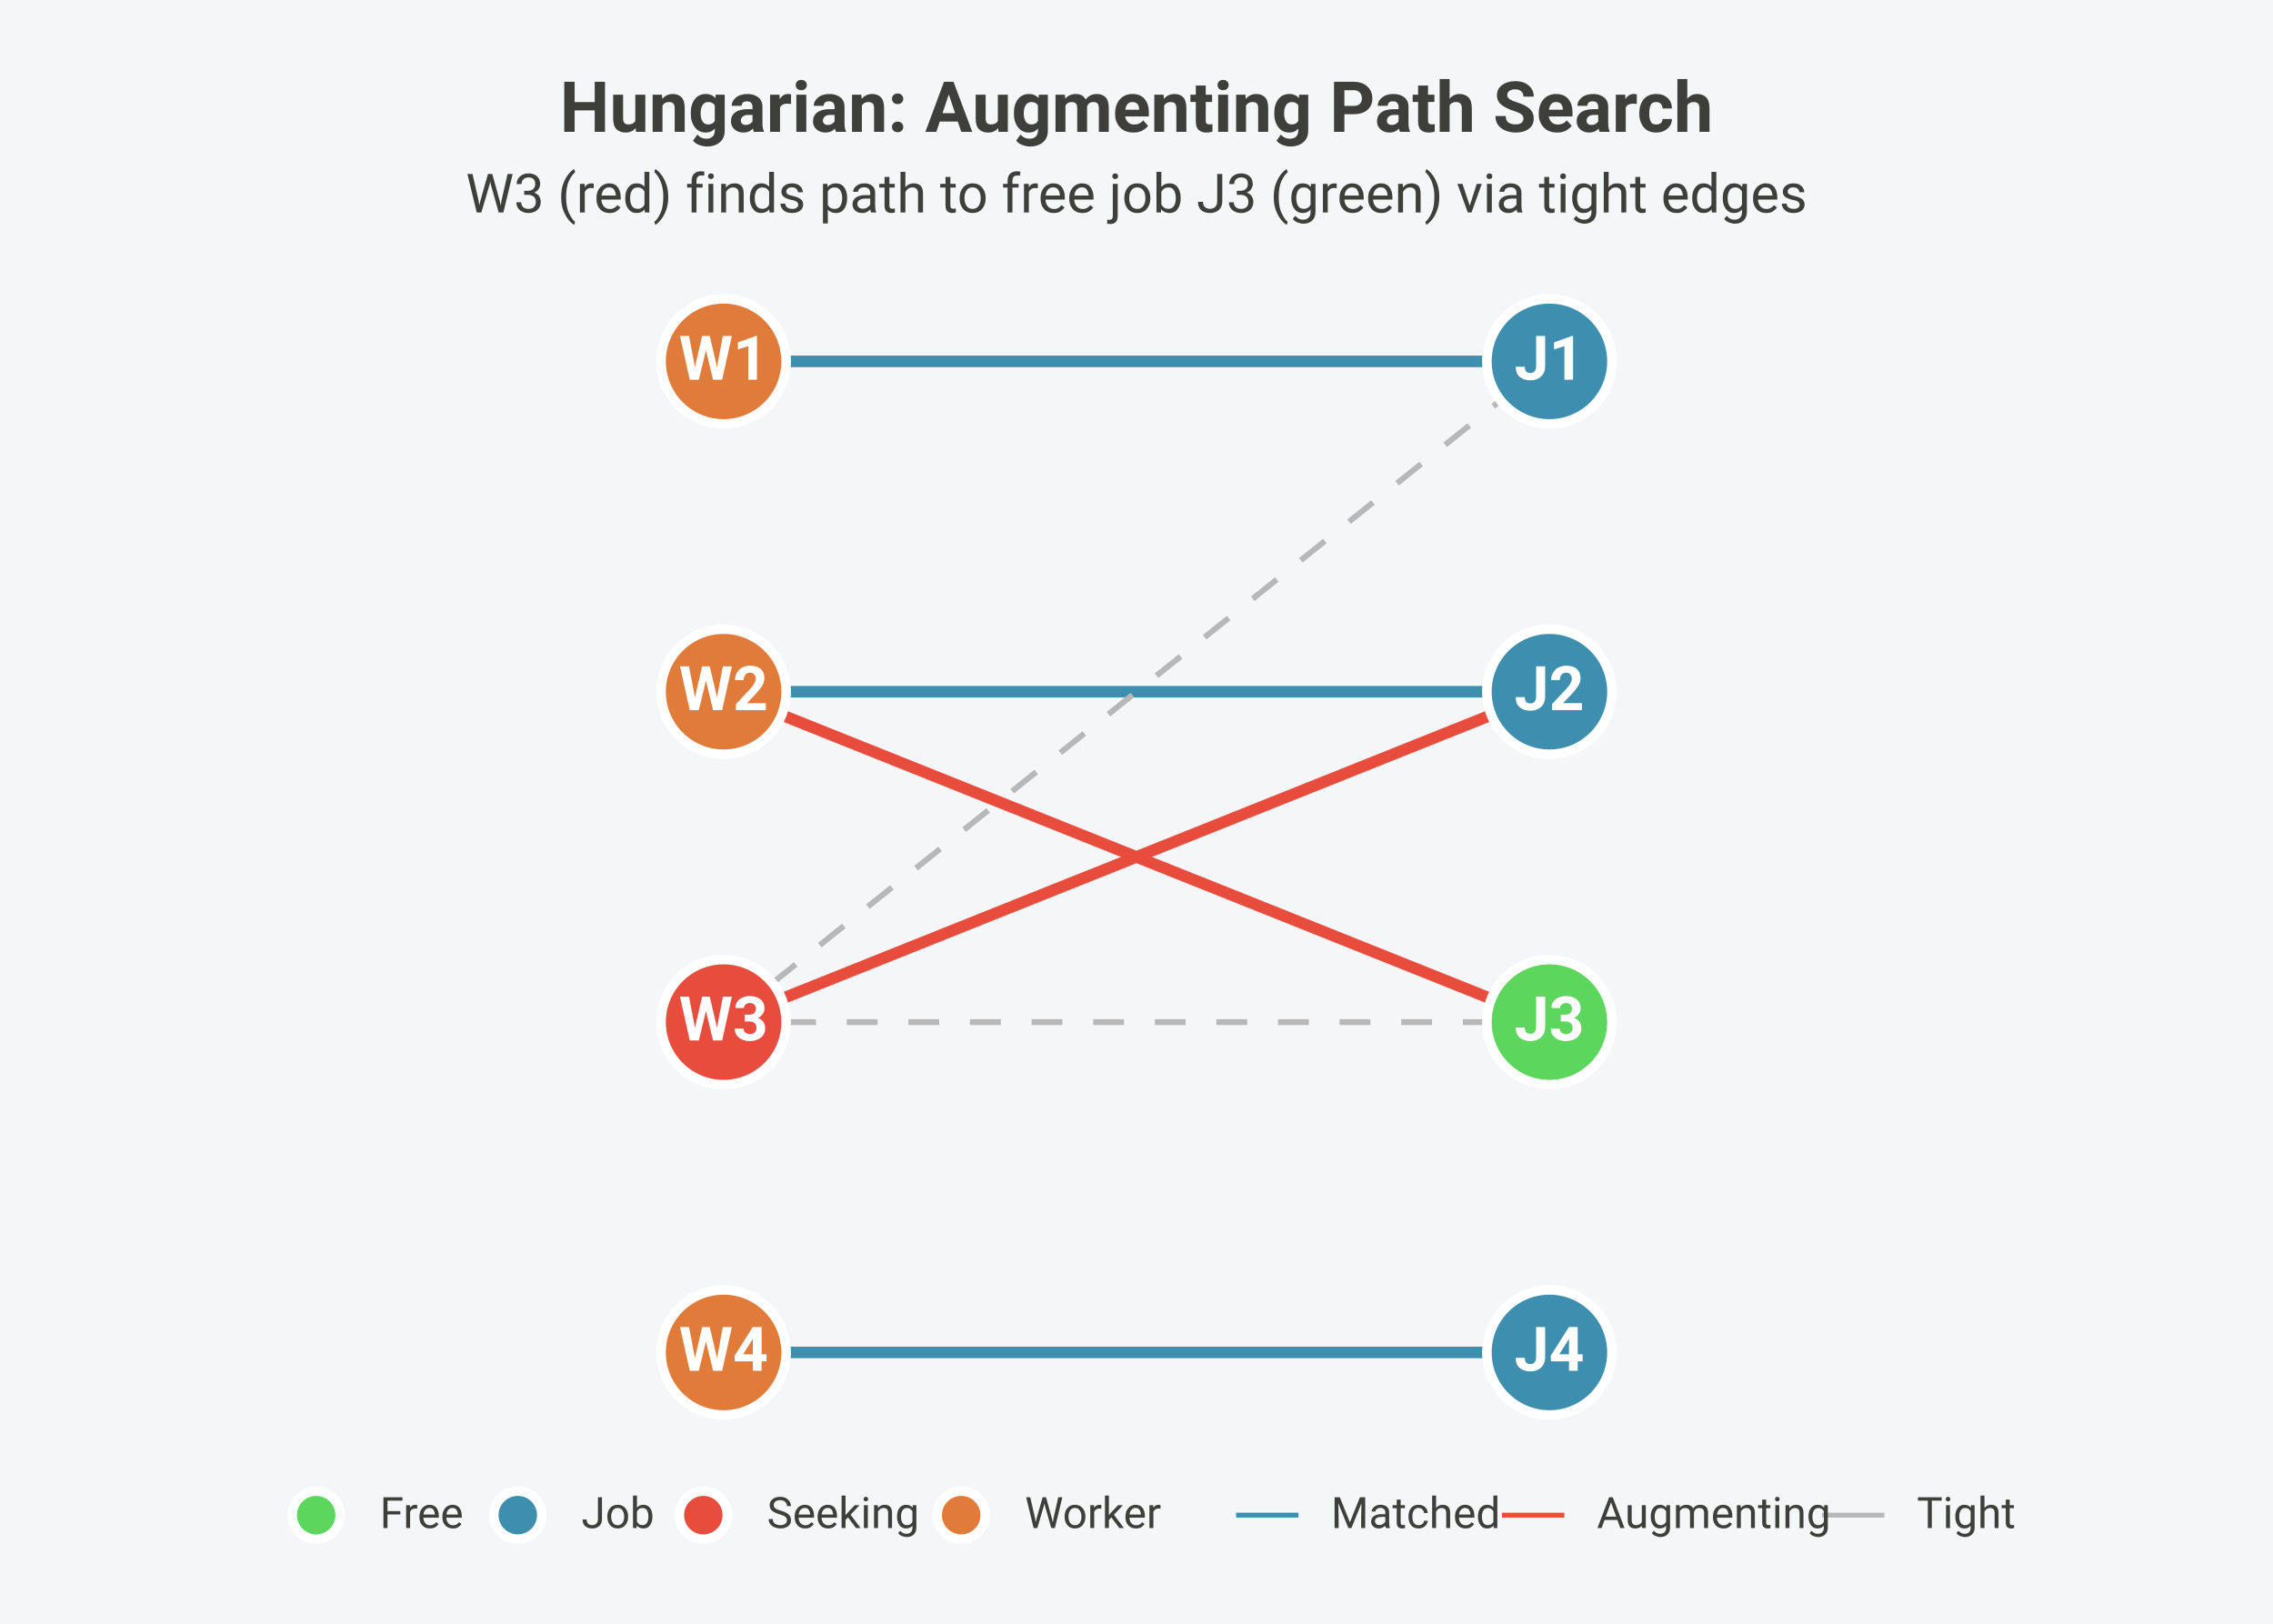
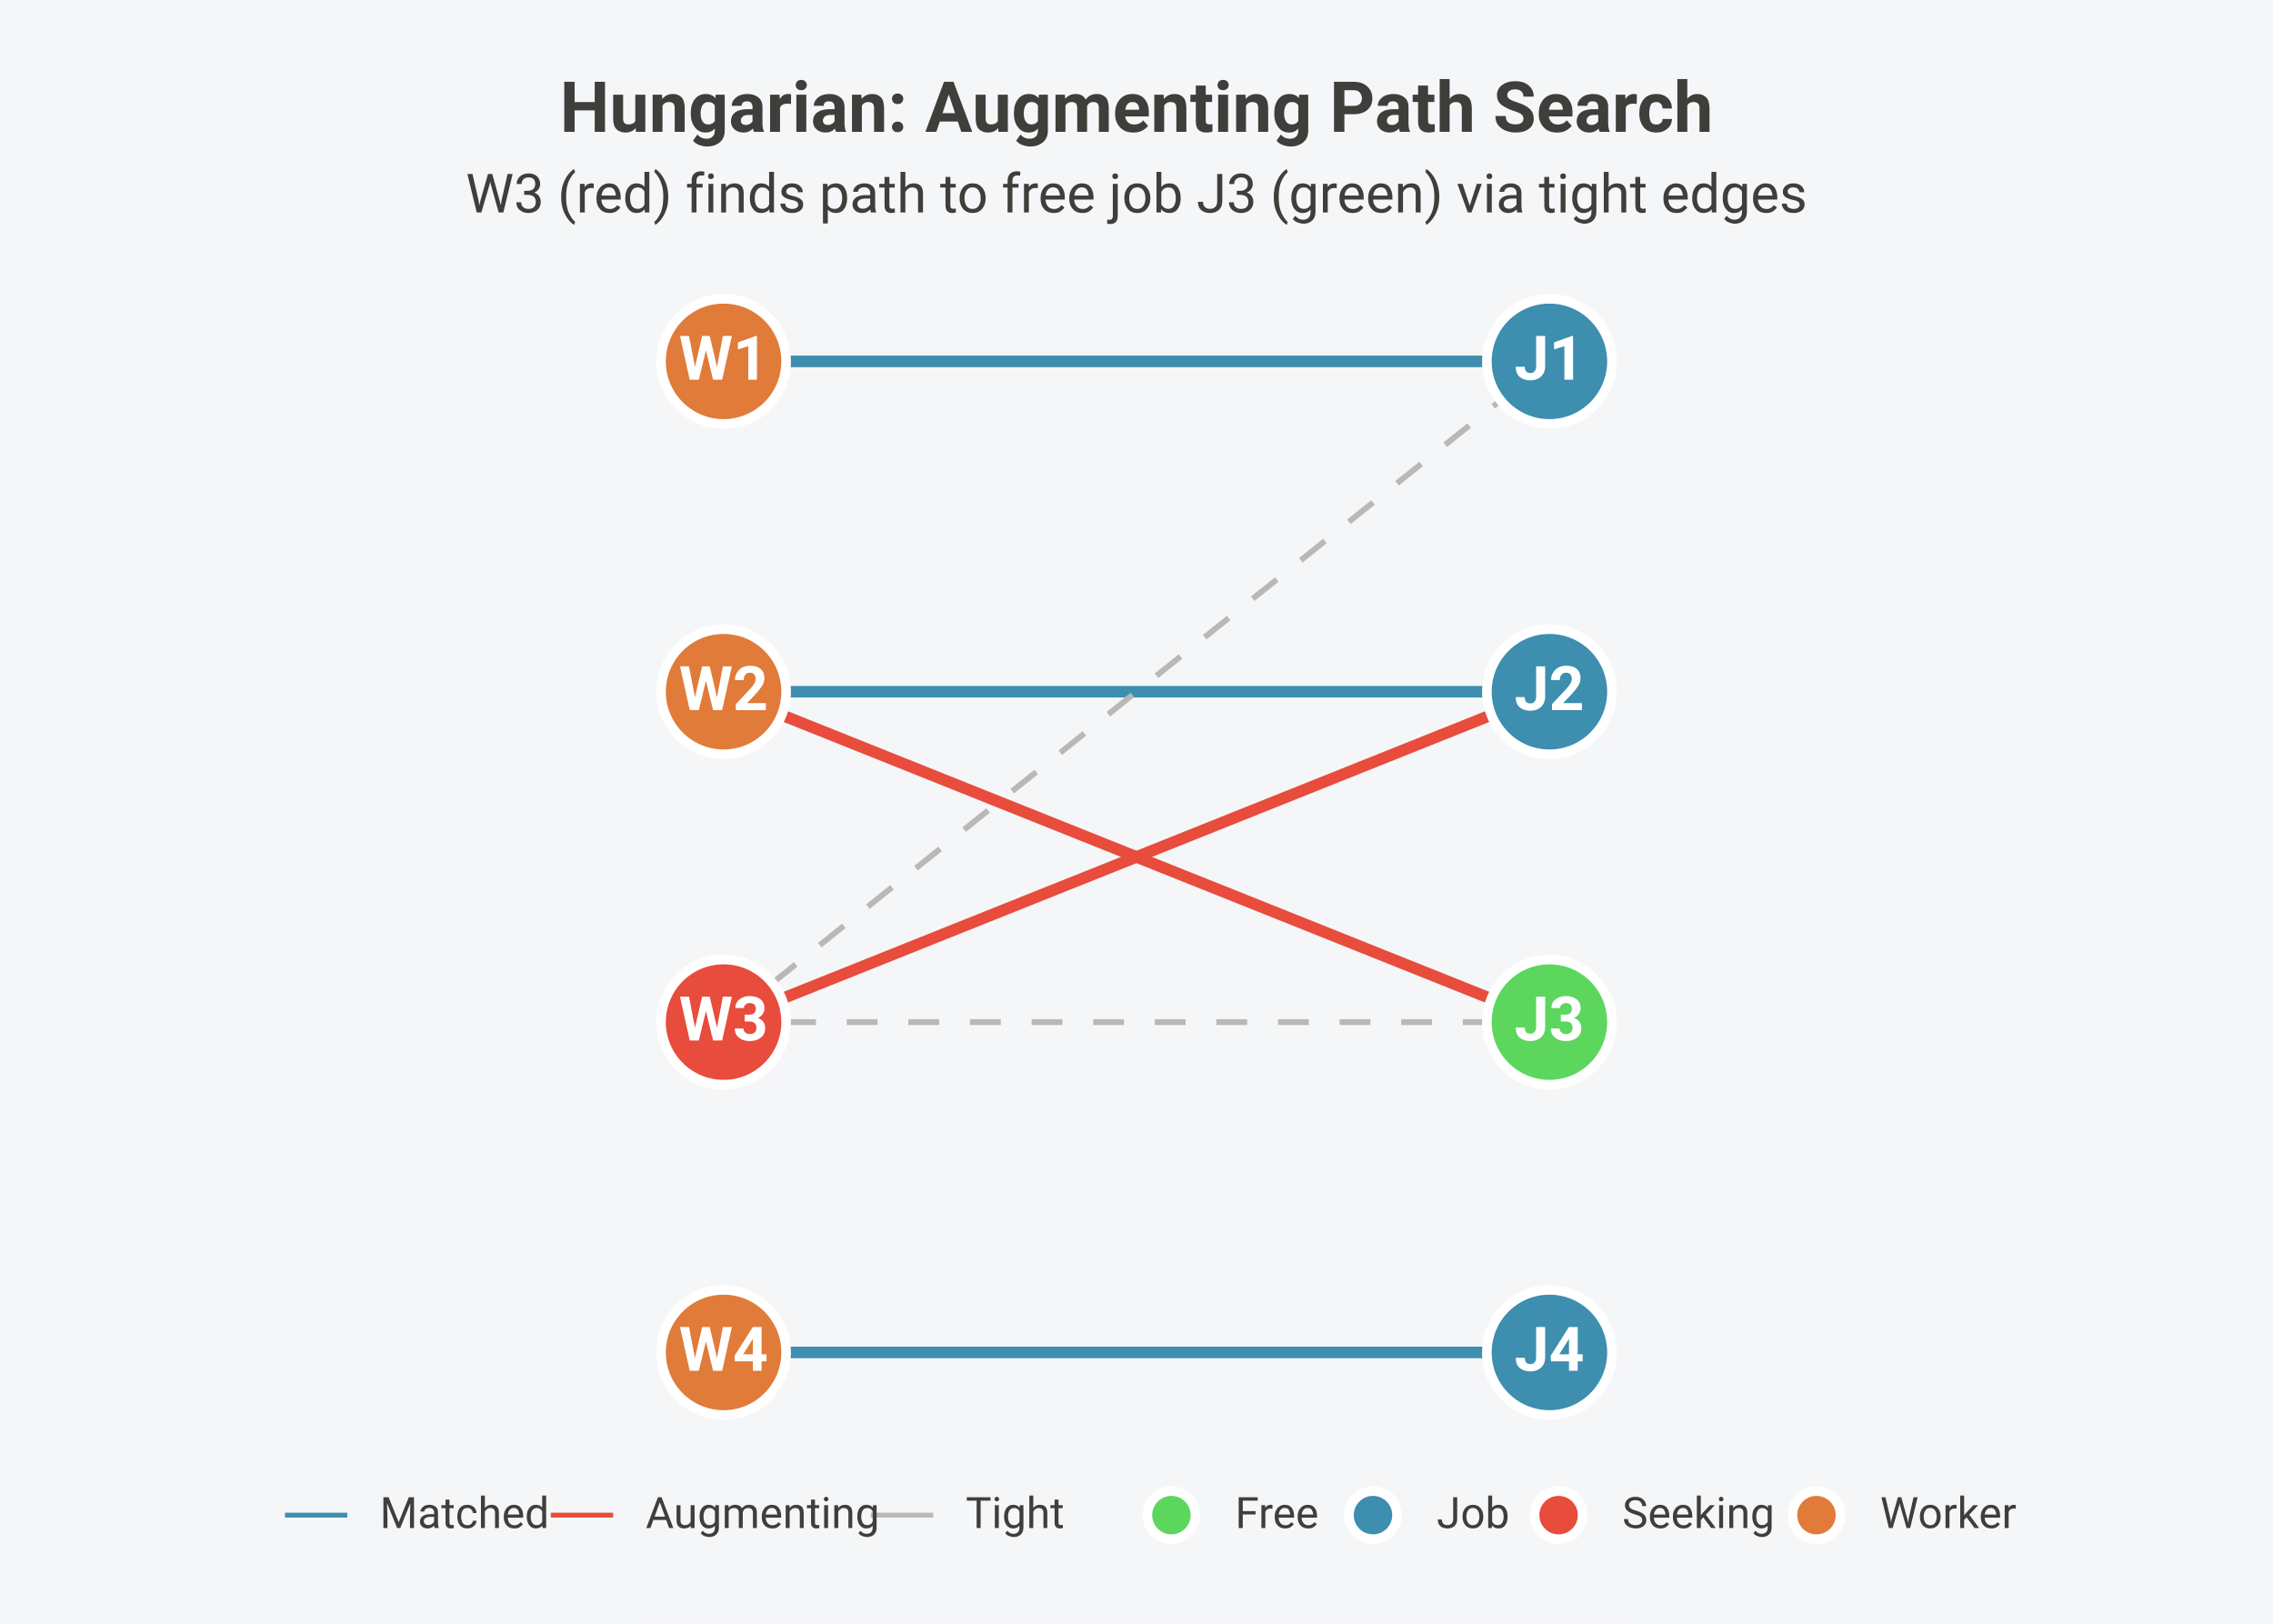
<svg xmlns="http://www.w3.org/2000/svg" width="504.00pt" height="360.00pt" viewBox="0 0 504.00 360.00">
  <g class="svglite">
    <defs>
      <style type="text/css">
    /* theme-aware-processed */
    .svglite line, .svglite polyline, .svglite polygon, .svglite path, .svglite circle {
      fill: none;
      stroke: #3E3F3A;
      stroke-linecap: round;
      stroke-linejoin: round;
      stroke-miterlimit: 10.00;
    }
    .svglite &gt; g &gt; rect {
      fill: none;
      stroke: #3E3F3A;
      stroke-linecap: round;
      stroke-linejoin: round;
      stroke-miterlimit: 10.00;
    }
    .svglite text {
      white-space: pre;
      fill: #3E3F3A;
    }
    .svglite g.glyphgroup path {
      fill: inherit;
      stroke: none;
    }
  </style>
    </defs>
    <rect width="100%" height="100%" style="stroke: none; fill: #F5F6F8;" />
    <defs>
      <clipPath id="cpMC4wMHw1MDQuMDB8MC4wMHwzNjAuMDA=">
        <rect x="0.00" y="0.00" width="504.00" height="360.00" />
      </clipPath>
    </defs>
    <g clip-path="url(#cpMC4wMHw1MDQuMDB8MC4wMHwzNjAuMDA=)">
</g>
    <defs>
      <clipPath id="cpMTQxLjMzfDM2Mi42N3wwLjAwfDM2MC4wMA==">
        <rect x="141.33" y="0.00" width="221.35" height="360.00" />
      </clipPath>
    </defs>
    <g clip-path="url(#cpMTQxLjMzfDM2Mi42N3wwLjAwfDM2MC4wMA==)">
      <rect rx="4" x="141.33" y="0.00" width="221.35" height="360.00" style="stroke-width: 1.07; stroke: none; fill: #F5F6F8;" />
    </g>
    <g clip-path="url(#cpMC4wMHw1MDQuMDB8MC4wMHwzNjAuMDA=)">
      <polyline points="160.44,80.12 162.29,80.12 164.14,80.12 165.99,80.12 167.84,80.12 169.69,80.12 171.54,80.12 173.39,80.12 175.24,80.12 177.09,80.12 178.94,80.12 180.79,80.12 182.64,80.12 184.49,80.12 186.34,80.12 188.19,80.12 190.04,80.12 191.89,80.12 193.74,80.12 195.59,80.12 197.44,80.12 199.29,80.12 201.14,80.12 202.99,80.12 204.83,80.12 206.68,80.12 208.53,80.12 210.38,80.12 212.23,80.12 214.08,80.12 215.93,80.12 217.78,80.12 219.63,80.12 221.48,80.12 223.33,80.12 225.18,80.12 227.03,80.12 228.88,80.12 230.73,80.12 232.58,80.12 234.43,80.12 236.28,80.12 238.13,80.12 239.98,80.12 241.83,80.12 243.68,80.12 245.53,80.12 247.38,80.12 249.23,80.12 251.08,80.12 252.92,80.12 254.77,80.12 256.62,80.12 258.47,80.12 260.32,80.12 262.17,80.12 264.02,80.12 265.87,80.12 267.72,80.12 269.57,80.12 271.42,80.12 273.27,80.12 275.12,80.12 276.97,80.12 278.82,80.12 280.67,80.12 282.52,80.12 284.37,80.12 286.22,80.12 288.07,80.12 289.92,80.12 291.77,80.12 293.62,80.12 295.47,80.12 297.32,80.12 299.17,80.12 301.01,80.12 302.86,80.12 304.71,80.12 306.56,80.12 308.41,80.12 310.26,80.12 312.11,80.12 313.96,80.12 315.81,80.12 317.66,80.12 319.51,80.12 321.36,80.12 323.21,80.12 325.06,80.12 326.91,80.12 328.76,80.12 330.61,80.12 332.46,80.12 334.31,80.12 336.16,80.12 338.01,80.12 339.86,80.12 341.71,80.12 343.56,80.12 " style="stroke-width: 2.56; stroke: #3D8EAF; stroke-linecap: butt;" />
      <polyline points="160.44,153.36 162.29,153.36 164.14,153.36 165.99,153.36 167.84,153.36 169.69,153.36 171.54,153.36 173.39,153.36 175.24,153.36 177.09,153.36 178.94,153.36 180.79,153.36 182.64,153.36 184.49,153.36 186.34,153.36 188.19,153.36 190.04,153.36 191.89,153.36 193.74,153.36 195.59,153.36 197.44,153.36 199.29,153.36 201.14,153.36 202.99,153.36 204.83,153.36 206.68,153.36 208.53,153.36 210.38,153.36 212.23,153.36 214.08,153.36 215.93,153.36 217.78,153.36 219.63,153.36 221.48,153.36 223.33,153.36 225.18,153.36 227.03,153.36 228.88,153.36 230.73,153.36 232.58,153.36 234.43,153.36 236.28,153.36 238.13,153.36 239.98,153.36 241.83,153.36 243.68,153.36 245.53,153.36 247.38,153.36 249.23,153.36 251.08,153.36 252.92,153.36 254.77,153.36 256.62,153.36 258.47,153.36 260.32,153.36 262.17,153.36 264.02,153.36 265.87,153.36 267.72,153.36 269.57,153.36 271.42,153.36 273.27,153.36 275.12,153.36 276.97,153.36 278.82,153.36 280.67,153.36 282.52,153.36 284.37,153.36 286.22,153.36 288.07,153.36 289.92,153.36 291.77,153.36 293.62,153.36 295.47,153.36 297.32,153.36 299.17,153.36 301.01,153.36 302.86,153.36 304.71,153.36 306.56,153.36 308.41,153.36 310.26,153.36 312.11,153.36 313.96,153.36 315.81,153.36 317.66,153.36 319.51,153.36 321.36,153.36 323.21,153.36 325.06,153.36 326.91,153.36 328.76,153.36 330.61,153.36 332.46,153.36 334.31,153.36 336.16,153.36 338.01,153.36 339.86,153.36 341.71,153.36 343.56,153.36 " style="stroke-width: 2.56; stroke: #3D8EAF; stroke-linecap: butt;" />
      <polyline points="160.44,299.85 162.29,299.85 164.14,299.85 165.99,299.85 167.84,299.85 169.69,299.85 171.54,299.85 173.39,299.85 175.24,299.85 177.09,299.85 178.94,299.85 180.79,299.85 182.64,299.85 184.49,299.85 186.34,299.85 188.19,299.85 190.04,299.85 191.89,299.85 193.74,299.85 195.59,299.85 197.44,299.85 199.29,299.85 201.14,299.85 202.99,299.85 204.83,299.85 206.68,299.85 208.53,299.85 210.38,299.85 212.23,299.85 214.08,299.85 215.93,299.85 217.78,299.85 219.63,299.85 221.48,299.85 223.33,299.85 225.18,299.85 227.03,299.85 228.88,299.85 230.73,299.85 232.58,299.85 234.43,299.85 236.28,299.85 238.13,299.85 239.98,299.85 241.83,299.85 243.68,299.85 245.53,299.85 247.38,299.85 249.23,299.85 251.08,299.85 252.92,299.85 254.77,299.85 256.62,299.85 258.47,299.85 260.32,299.85 262.17,299.85 264.02,299.85 265.87,299.85 267.72,299.85 269.57,299.85 271.42,299.85 273.27,299.85 275.12,299.85 276.97,299.85 278.82,299.85 280.67,299.85 282.52,299.85 284.37,299.85 286.22,299.85 288.07,299.85 289.92,299.85 291.77,299.85 293.62,299.85 295.47,299.85 297.32,299.85 299.17,299.85 301.01,299.85 302.86,299.85 304.71,299.85 306.56,299.85 308.41,299.85 310.26,299.85 312.11,299.85 313.96,299.85 315.81,299.85 317.66,299.85 319.51,299.85 321.36,299.85 323.21,299.85 325.06,299.85 326.91,299.85 328.76,299.85 330.61,299.85 332.46,299.85 334.31,299.85 336.16,299.85 338.01,299.85 339.86,299.85 341.71,299.85 343.56,299.85 " style="stroke-width: 2.56; stroke: #3D8EAF; stroke-linecap: butt;" />
      <polyline points="160.44,226.61 162.29,226.61 164.14,226.61 165.99,226.61 167.84,226.61 169.69,226.61 171.54,226.61 173.39,226.61 175.24,226.61 177.09,226.61 178.94,226.61 180.79,226.61 182.64,226.61 184.49,226.61 186.34,226.61 188.19,226.61 190.04,226.61 191.89,226.61 193.74,226.61 195.59,226.61 197.44,226.61 199.29,226.61 201.14,226.61 202.99,226.61 204.83,226.61 206.68,226.61 208.53,226.61 210.38,226.61 212.23,226.61 214.08,226.61 215.93,226.61 217.78,226.61 219.63,226.61 221.48,226.61 223.33,226.61 225.18,226.61 227.03,226.61 228.88,226.61 230.73,226.61 232.58,226.61 234.43,226.61 236.28,226.61 238.13,226.61 239.98,226.61 241.83,226.61 243.68,226.61 245.53,226.61 247.38,226.61 249.23,226.61 251.08,226.61 252.92,226.61 254.77,226.61 256.62,226.61 258.47,226.61 260.32,226.61 262.17,226.61 264.02,226.61 265.87,226.61 267.72,226.61 269.57,226.61 271.42,226.61 273.27,226.61 275.12,226.61 276.97,226.61 278.82,226.61 280.67,226.61 282.52,226.61 284.37,226.61 286.22,226.61 288.07,226.61 289.92,226.61 291.77,226.61 293.62,226.61 295.47,226.61 297.32,226.61 299.17,226.61 301.01,226.61 302.86,226.61 304.71,226.61 306.56,226.61 308.41,226.61 310.26,226.61 312.11,226.61 313.96,226.61 315.81,226.61 317.66,226.61 319.51,226.61 321.36,226.61 323.21,226.61 325.06,226.61 326.91,226.61 328.76,226.61 330.61,226.61 332.46,226.61 334.31,226.61 336.16,226.61 338.01,226.61 339.86,226.61 341.71,226.61 343.56,226.61 " style="stroke-width: 1.28; stroke: #B8B8B8; stroke-dasharray: 6.83,6.83; stroke-linecap: butt;" />
      <polyline points="160.44,226.61 162.29,225.87 164.14,225.13 165.99,224.39 167.84,223.65 169.69,222.91 171.54,222.17 173.39,221.43 175.24,220.69 177.09,219.95 178.94,219.21 180.79,218.47 182.64,217.73 184.49,216.99 186.34,216.25 188.19,215.51 190.04,214.77 191.89,214.03 193.74,213.29 195.59,212.55 197.44,211.81 199.29,211.07 201.14,210.33 202.99,209.59 204.83,208.85 206.68,208.11 208.53,207.37 210.38,206.63 212.23,205.89 214.08,205.15 215.93,204.41 217.78,203.67 219.63,202.93 221.48,202.19 223.33,201.45 225.18,200.71 227.03,199.97 228.88,199.23 230.73,198.49 232.58,197.75 234.43,197.01 236.28,196.27 238.13,195.53 239.98,194.80 241.83,194.06 243.68,193.32 245.53,192.58 247.38,191.84 249.23,191.10 251.08,190.36 252.92,189.62 254.77,188.88 256.62,188.14 258.47,187.40 260.32,186.66 262.17,185.92 264.02,185.18 265.87,184.44 267.72,183.70 269.57,182.96 271.42,182.22 273.27,181.48 275.12,180.74 276.97,180.00 278.82,179.26 280.67,178.52 282.52,177.78 284.37,177.04 286.22,176.30 288.07,175.56 289.92,174.82 291.77,174.08 293.62,173.34 295.47,172.60 297.32,171.86 299.17,171.12 301.01,170.38 302.86,169.64 304.71,168.90 306.56,168.16 308.41,167.42 310.26,166.68 312.11,165.94 313.96,165.20 315.81,164.46 317.66,163.72 319.51,162.98 321.36,162.24 323.21,161.50 325.06,160.76 326.91,160.02 328.76,159.28 330.61,158.54 332.46,157.80 334.31,157.06 336.16,156.32 338.01,155.58 339.86,154.84 341.71,154.10 343.56,153.36 " style="stroke-width: 2.56; stroke: #E74C3C; stroke-linecap: butt;" />
      <polyline points="160.44,226.61 162.29,225.13 164.14,223.65 165.99,222.17 167.84,220.69 169.69,219.21 171.54,217.73 173.39,216.25 175.24,214.77 177.09,213.29 178.94,211.81 180.79,210.33 182.64,208.85 184.49,207.37 186.34,205.89 188.19,204.41 190.04,202.93 191.89,201.45 193.74,199.97 195.59,198.49 197.44,197.01 199.29,195.53 201.14,194.06 202.99,192.58 204.83,191.10 206.68,189.62 208.53,188.14 210.38,186.66 212.23,185.18 214.08,183.70 215.93,182.22 217.78,180.74 219.63,179.26 221.48,177.78 223.33,176.30 225.18,174.82 227.03,173.34 228.88,171.86 230.73,170.38 232.58,168.90 234.43,167.42 236.28,165.94 238.13,164.46 239.98,162.98 241.83,161.50 243.68,160.02 245.53,158.54 247.38,157.06 249.23,155.58 251.08,154.10 252.92,152.62 254.77,151.14 256.62,149.66 258.47,148.18 260.32,146.71 262.17,145.23 264.02,143.75 265.87,142.27 267.72,140.79 269.57,139.31 271.42,137.83 273.27,136.35 275.12,134.87 276.97,133.39 278.82,131.91 280.67,130.43 282.52,128.95 284.37,127.47 286.22,125.99 288.07,124.51 289.92,123.03 291.77,121.55 293.62,120.07 295.47,118.59 297.32,117.11 299.17,115.63 301.01,114.15 302.86,112.67 304.71,111.19 306.56,109.71 308.41,108.23 310.26,106.75 312.11,105.27 313.96,103.79 315.81,102.31 317.66,100.83 319.51,99.36 321.36,97.88 323.21,96.40 325.06,94.92 326.91,93.44 328.76,91.96 330.61,90.48 332.46,89.00 334.31,87.52 336.16,86.04 338.01,84.56 339.86,83.08 341.71,81.60 343.56,80.12 " style="stroke-width: 1.28; stroke: #B8B8B8; stroke-dasharray: 6.83,6.83; stroke-linecap: butt;" />
      <polyline points="160.44,153.36 162.29,154.10 164.14,154.84 165.99,155.58 167.84,156.32 169.69,157.06 171.54,157.80 173.39,158.54 175.24,159.28 177.09,160.02 178.94,160.76 180.79,161.50 182.64,162.24 184.49,162.98 186.34,163.72 188.19,164.46 190.04,165.20 191.89,165.94 193.74,166.68 195.59,167.42 197.44,168.16 199.29,168.90 201.14,169.64 202.99,170.38 204.83,171.12 206.68,171.86 208.53,172.60 210.38,173.34 212.23,174.08 214.08,174.82 215.93,175.56 217.78,176.30 219.63,177.04 221.48,177.78 223.33,178.52 225.18,179.26 227.03,180.00 228.88,180.74 230.73,181.48 232.58,182.22 234.43,182.96 236.28,183.70 238.13,184.44 239.98,185.18 241.83,185.92 243.68,186.66 245.53,187.40 247.38,188.14 249.23,188.88 251.08,189.62 252.92,190.36 254.77,191.10 256.62,191.84 258.47,192.58 260.32,193.32 262.17,194.06 264.02,194.80 265.87,195.53 267.72,196.27 269.57,197.01 271.42,197.75 273.27,198.49 275.12,199.23 276.97,199.97 278.82,200.71 280.67,201.45 282.52,202.19 284.37,202.93 286.22,203.67 288.07,204.41 289.92,205.15 291.77,205.89 293.62,206.63 295.47,207.37 297.32,208.11 299.17,208.85 301.01,209.59 302.86,210.33 304.71,211.07 306.56,211.81 308.41,212.55 310.26,213.29 312.11,214.03 313.96,214.77 315.81,215.51 317.66,216.25 319.51,216.99 321.36,217.73 323.21,218.47 325.06,219.21 326.91,219.95 328.76,220.69 330.61,221.43 332.46,222.17 334.31,222.91 336.16,223.65 338.01,224.39 339.86,225.13 341.71,225.87 343.56,226.61 " style="stroke-width: 2.56; stroke: #E74C3C; stroke-linecap: butt;" />
      <circle cx="160.44" cy="80.12" r="13.87" style="stroke-width: 2.13; stroke: #FFFFFF; fill: #E07B39;" />
      <circle cx="160.44" cy="153.36" r="13.87" style="stroke-width: 2.13; stroke: #FFFFFF; fill: #E07B39;" />
      <circle cx="160.44" cy="226.61" r="13.87" style="stroke-width: 2.13; stroke: #FFFFFF; fill: #E74C3C;" />
      <circle cx="160.44" cy="299.85" r="13.87" style="stroke-width: 2.13; stroke: #FFFFFF; fill: #E07B39;" />
      <circle cx="343.56" cy="80.12" r="13.87" style="stroke-width: 2.13; stroke: #FFFFFF; fill: #3D8EAF;" />
      <circle cx="343.56" cy="153.36" r="13.87" style="stroke-width: 2.13; stroke: #FFFFFF; fill: #3D8EAF;" />
      <circle cx="343.56" cy="226.61" r="13.87" style="stroke-width: 2.13; stroke: #FFFFFF; fill: #5DD65D;" />
      <circle cx="343.56" cy="299.85" r="13.87" style="stroke-width: 2.13; stroke: #FFFFFF; fill: #3D8EAF;" />
      <text x="160.44" y="84.19" text-anchor="middle" style="font-size: 1.138em; font-weight: bold;fill: #FFFFFF; font-family: &quot;Roboto&quot;, -apple-system, BlinkMacSystemFont, &quot;Segoe UI&quot;, system-ui, sans-serif;">W1</text>
      <text x="160.44" y="157.44" text-anchor="middle" style="font-size: 1.138em; font-weight: bold;fill: #FFFFFF; font-family: &quot;Roboto&quot;, -apple-system, BlinkMacSystemFont, &quot;Segoe UI&quot;, system-ui, sans-serif;">W2</text>
      <text x="160.44" y="230.68" text-anchor="middle" style="font-size: 1.138em; font-weight: bold;fill: #FFFFFF; font-family: &quot;Roboto&quot;, -apple-system, BlinkMacSystemFont, &quot;Segoe UI&quot;, system-ui, sans-serif;">W3</text>
      <text x="160.44" y="303.92" text-anchor="middle" style="font-size: 1.138em; font-weight: bold;fill: #FFFFFF; font-family: &quot;Roboto&quot;, -apple-system, BlinkMacSystemFont, &quot;Segoe UI&quot;, system-ui, sans-serif;">W4</text>
      <text x="343.56" y="84.19" text-anchor="middle" style="font-size: 1.138em; font-weight: bold;fill: #FFFFFF; font-family: &quot;Roboto&quot;, -apple-system, BlinkMacSystemFont, &quot;Segoe UI&quot;, system-ui, sans-serif;">J1</text>
      <text x="343.56" y="157.44" text-anchor="middle" style="font-size: 1.138em; font-weight: bold;fill: #FFFFFF; font-family: &quot;Roboto&quot;, -apple-system, BlinkMacSystemFont, &quot;Segoe UI&quot;, system-ui, sans-serif;">J2</text>
      <text x="343.56" y="230.68" text-anchor="middle" style="font-size: 1.138em; font-weight: bold;fill: #FFFFFF; font-family: &quot;Roboto&quot;, -apple-system, BlinkMacSystemFont, &quot;Segoe UI&quot;, system-ui, sans-serif;">J3</text>
      <text x="343.56" y="303.92" text-anchor="middle" style="font-size: 1.138em; font-weight: bold;fill: #FFFFFF; font-family: &quot;Roboto&quot;, -apple-system, BlinkMacSystemFont, &quot;Segoe UI&quot;, system-ui, sans-serif;">J4</text>
-       <circle cx="70.10" cy="335.92" r="5.33" style="stroke-width: 2.13; stroke: #FFFFFF; fill: #5DD65D;" />
-       <circle cx="114.81" cy="335.92" r="5.33" style="stroke-width: 2.13; stroke: #FFFFFF; fill: #3D8EAF;" />
-       <circle cx="155.95" cy="335.92" r="5.33" style="stroke-width: 2.13; stroke: #FFFFFF; fill: #E74C3C;" />
-       <circle cx="213.13" cy="335.92" r="5.33" style="stroke-width: 2.13; stroke: #FFFFFF; fill: #E07B39;" />
-       <text x="84.22" y="338.78" style="font-size: 0.8em;fill: #3E3F3A; font-family: &quot;Roboto&quot;, -apple-system, BlinkMacSystemFont, &quot;Segoe UI&quot;, system-ui, sans-serif;">Free</text>
-       <text x="128.93" y="338.78" style="font-size: 0.8em;fill: #3E3F3A; font-family: &quot;Roboto&quot;, -apple-system, BlinkMacSystemFont, &quot;Segoe UI&quot;, system-ui, sans-serif;">Job</text>
-       <text x="170.07" y="338.78" style="font-size: 0.8em;fill: #3E3F3A; font-family: &quot;Roboto&quot;, -apple-system, BlinkMacSystemFont, &quot;Segoe UI&quot;, system-ui, sans-serif;">Seeking</text>
-       <text x="227.25" y="338.78" style="font-size: 0.8em;fill: #3E3F3A; font-family: &quot;Roboto&quot;, -apple-system, BlinkMacSystemFont, &quot;Segoe UI&quot;, system-ui, sans-serif;">Worker</text>
-       <line x1="274.09" y1="335.92" x2="287.92" y2="335.92" style="stroke-width: 1.07; stroke: #3D8EAF; stroke-linecap: butt;" />
-       <line x1="333.04" y1="335.92" x2="346.86" y2="335.92" style="stroke-width: 1.07; stroke: #E74C3C; stroke-linecap: butt;" />
-       <line x1="404.01" y1="335.92" x2="417.83" y2="335.92" style="stroke-width: 1.07; stroke: #B8B8B8; stroke-linecap: butt;" />
-       <text x="295.13" y="338.78" style="font-size: 0.8em;fill: #3E3F3A; font-family: &quot;Roboto&quot;, -apple-system, BlinkMacSystemFont, &quot;Segoe UI&quot;, system-ui, sans-serif;">Matched</text>
-       <text x="354.07" y="338.78" style="font-size: 0.8em;fill: #3E3F3A; font-family: &quot;Roboto&quot;, -apple-system, BlinkMacSystemFont, &quot;Segoe UI&quot;, system-ui, sans-serif;">Augmenting</text>
-       <text x="425.04" y="338.78" style="font-size: 0.8em;fill: #3E3F3A; font-family: &quot;Roboto&quot;, -apple-system, BlinkMacSystemFont, &quot;Segoe UI&quot;, system-ui, sans-serif;">Tight</text>
+       <line x1="63.19" y1="335.92" x2="77.01" y2="335.92" style="stroke-width: 1.07; stroke: #3D8EAF; stroke-linecap: butt;" />
+       <line x1="122.13" y1="335.92" x2="135.95" y2="335.92" style="stroke-width: 1.07; stroke: #E74C3C; stroke-linecap: butt;" />
+       <line x1="193.10" y1="335.92" x2="206.93" y2="335.92" style="stroke-width: 1.07; stroke: #B8B8B8; stroke-linecap: butt;" />
+       <text x="84.22" y="338.78" style="font-size: 0.8em;fill: #3E3F3A; font-family: &quot;Roboto&quot;, -apple-system, BlinkMacSystemFont, &quot;Segoe UI&quot;, system-ui, sans-serif;">Matched</text>
+       <text x="143.16" y="338.78" style="font-size: 0.8em;fill: #3E3F3A; font-family: &quot;Roboto&quot;, -apple-system, BlinkMacSystemFont, &quot;Segoe UI&quot;, system-ui, sans-serif;">Augmenting</text>
+       <text x="214.13" y="338.78" style="font-size: 0.8em;fill: #3E3F3A; font-family: &quot;Roboto&quot;, -apple-system, BlinkMacSystemFont, &quot;Segoe UI&quot;, system-ui, sans-serif;">Tight</text>
+       <circle cx="259.74" cy="335.92" r="5.33" style="stroke-width: 2.13; stroke: #FFFFFF; fill: #5DD65D;" />
+       <circle cx="304.44" cy="335.92" r="5.33" style="stroke-width: 2.13; stroke: #FFFFFF; fill: #3D8EAF;" />
+       <circle cx="345.59" cy="335.92" r="5.33" style="stroke-width: 2.13; stroke: #FFFFFF; fill: #E74C3C;" />
+       <circle cx="402.77" cy="335.92" r="5.33" style="stroke-width: 2.13; stroke: #FFFFFF; fill: #E07B39;" />
+       <text x="273.86" y="338.78" style="font-size: 0.8em;fill: #3E3F3A; font-family: &quot;Roboto&quot;, -apple-system, BlinkMacSystemFont, &quot;Segoe UI&quot;, system-ui, sans-serif;">Free</text>
+       <text x="318.56" y="338.78" style="font-size: 0.8em;fill: #3E3F3A; font-family: &quot;Roboto&quot;, -apple-system, BlinkMacSystemFont, &quot;Segoe UI&quot;, system-ui, sans-serif;">Job</text>
+       <text x="359.71" y="338.78" style="font-size: 0.8em;fill: #3E3F3A; font-family: &quot;Roboto&quot;, -apple-system, BlinkMacSystemFont, &quot;Segoe UI&quot;, system-ui, sans-serif;">Seeking</text>
+       <text x="416.89" y="338.78" style="font-size: 0.8em;fill: #3E3F3A; font-family: &quot;Roboto&quot;, -apple-system, BlinkMacSystemFont, &quot;Segoe UI&quot;, system-ui, sans-serif;">Worker</text>
      <text x="252.00" y="47.10" text-anchor="middle" style="font-size: 1em;fill: #3E3F3A; font-family: &quot;Roboto&quot;, -apple-system, BlinkMacSystemFont, &quot;Segoe UI&quot;, system-ui, sans-serif;">W3 (red) finds path to free job J3 (green) via tight edges</text>
      <text x="252.00" y="29.23" text-anchor="middle" style="font-size: 1.3em; font-weight: bold;fill: #3E3F3A; font-family: &quot;Roboto&quot;, -apple-system, BlinkMacSystemFont, &quot;Segoe UI&quot;, system-ui, sans-serif;">Hungarian: Augmenting Path Search</text>
    </g>
  </g>
</svg>
